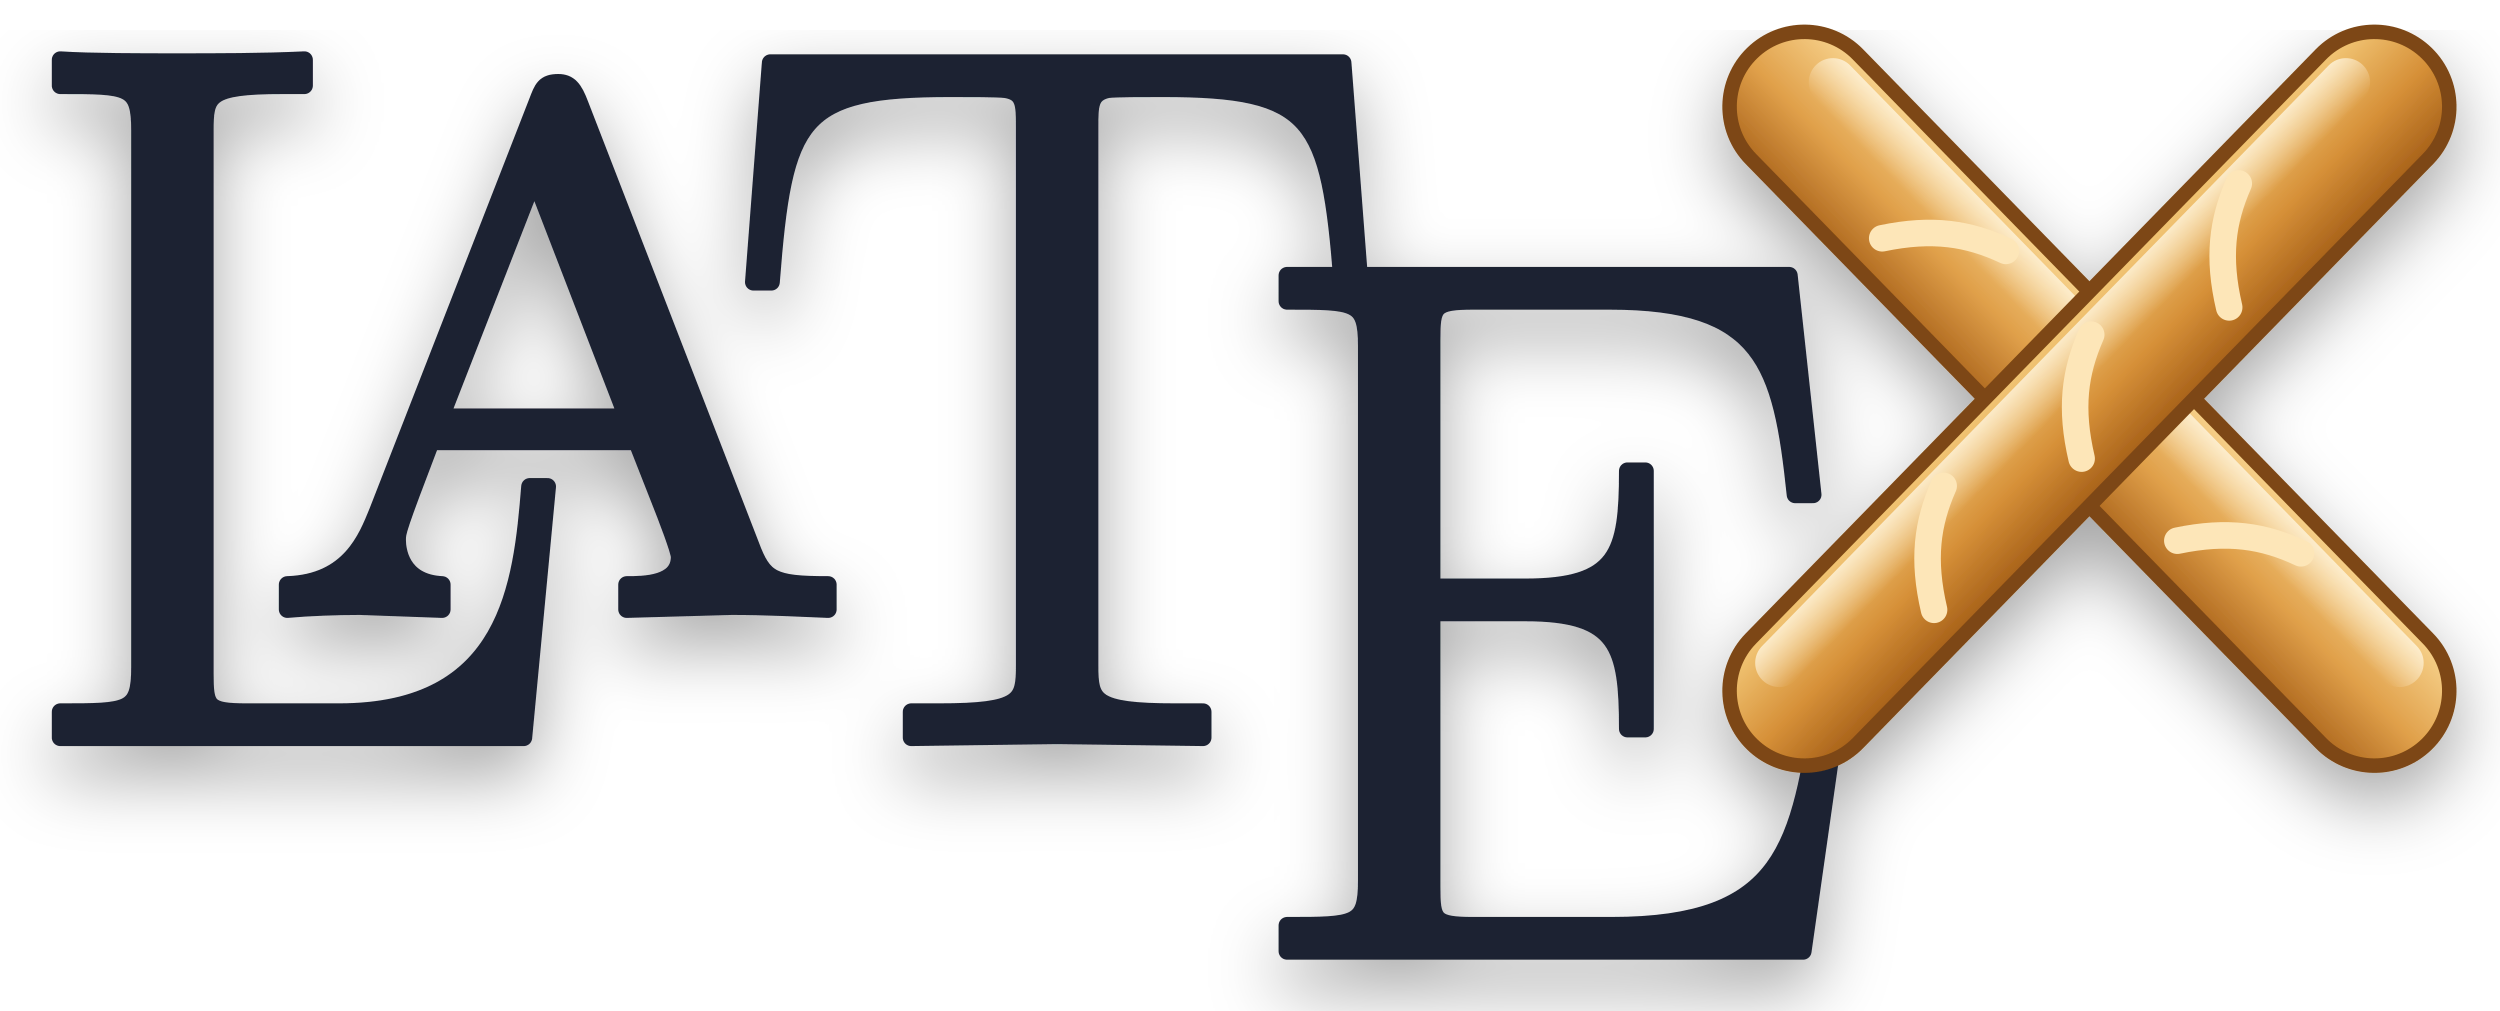
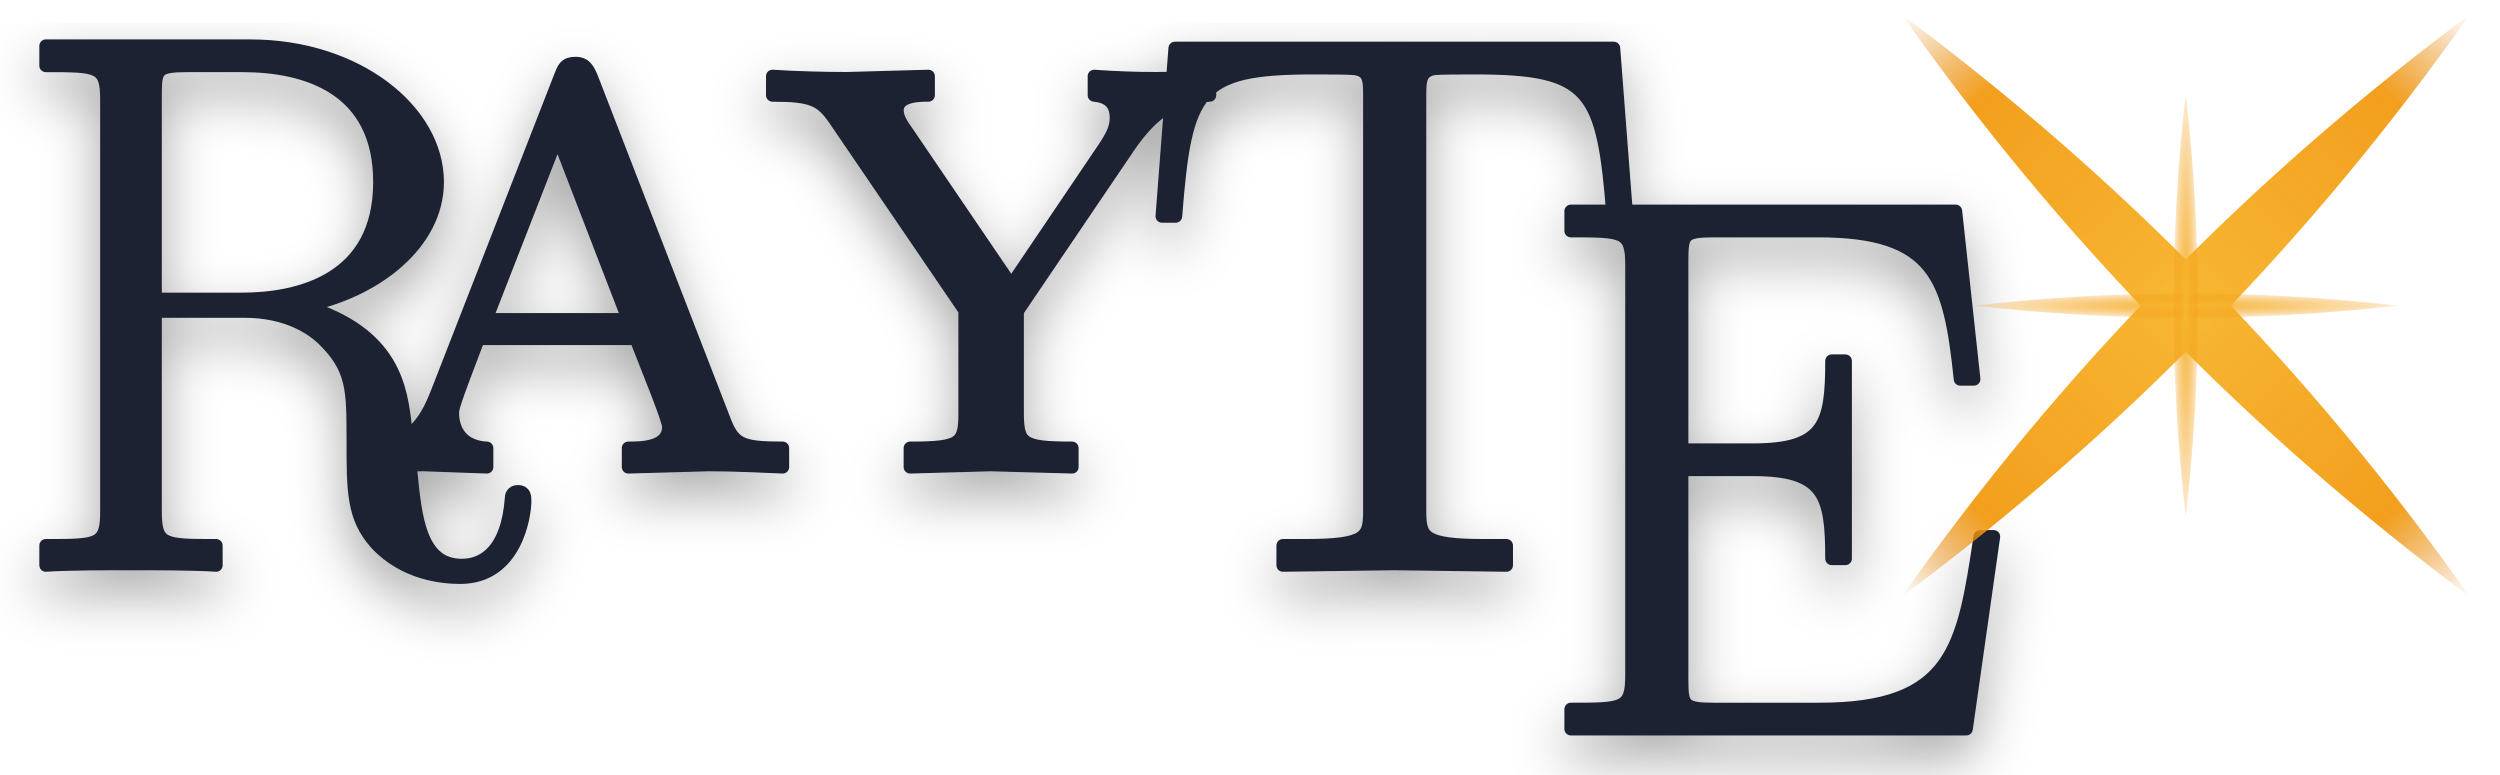
- <svg xmlns="http://www.w3.org/2000/svg" viewBox="75.79 46.82 250.88 101.49" width="502" height="203">
+ <svg xmlns="http://www.w3.org/2000/svg" viewBox="75.89 46.82 327.53 101.49" width="655" height="203">
  <defs>
    <linearGradient id="bg" x1="0" y1="0" x2="1" y2="1">
      <stop offset="0" stop-color="#26335f" />
      <stop offset="1" stop-color="#111831" />
    </linearGradient>
-     <linearGradient id="crust0" x1="0" y1="0" x2="0" y2="1">
-       <stop offset="0" stop-color="#f7d28c" />
-       <stop offset="0.55" stop-color="#e0a04a" />
-       <stop offset="1" stop-color="#b06a20" />
+     <linearGradient id="beam" gradientUnits="userSpaceOnUse" x1="-400" y1="0" x2="400" y2="0">
+       <stop offset="0" stop-color="#e07b00" stop-opacity="0" />
+       <stop offset="0.14" stop-color="#f29a12" stop-opacity="0.95" />
+       <stop offset="0.5" stop-color="#f7b733" />
+       <stop offset="0.86" stop-color="#f29a12" stop-opacity="0.95" />
+       <stop offset="1" stop-color="#e07b00" stop-opacity="0" />
    </linearGradient>
-     <linearGradient id="crust1" x1="0" y1="0" x2="0" y2="1">
-       <stop offset="0" stop-color="#f3c878" />
-       <stop offset="0.55" stop-color="#d69038" />
-       <stop offset="1" stop-color="#a55f18" />
+     <linearGradient id="core" gradientUnits="userSpaceOnUse" x1="-310" y1="0" x2="310" y2="0">
+       <stop offset="0" stop-color="#ffffff" stop-opacity="0" />
+       <stop offset="0.5" stop-color="#ffffff" stop-opacity="0.95" />
+       <stop offset="1" stop-color="#ffffff" stop-opacity="0" />
    </linearGradient>
-     <linearGradient id="shine" x1="0" y1="0" x2="0" y2="1">
-       <stop offset="0" stop-color="#fff5de" stop-opacity="0.8" />
-       <stop offset="1" stop-color="#fff5de" stop-opacity="0" />
-     </linearGradient>
+     <radialGradient id="spark">
+       <stop offset="0" stop-color="#ffffff" stop-opacity="0.95" />
+       <stop offset="0.25" stop-color="#fff0c4" stop-opacity="0.75" />
+       <stop offset="1" stop-color="#ffb347" stop-opacity="0" />
+     </radialGradient>
+     <radialGradient id="star">
+       <stop offset="0" stop-color="#f7b733" />
+       <stop offset="1" stop-color="#f29a12" stop-opacity="0.2" />
+     </radialGradient>
+     <filter id="blur" x="-20%" y="-300%" width="140%" height="700%">
+       <feGaussianBlur stdDeviation="18" />
+     </filter>
    <filter id="shadow" x="-10%" y="-10%" width="120%" height="130%">
      <feDropShadow dx="0" dy="3" stdDeviation="3.5" flood-color="#000" flood-opacity="0.35" />
    </filter>
+     <path id="g0-121" d="M59.178-48.717V-51.208C57.086-51.009 54.296-50.909 52.204-50.909C49.514-50.909 46.725-51.009 44.035-51.208V-48.717C46.227-48.518 46.924-47.323 46.924-45.729C46.924-44.234 46.127-43.039 45.43-41.943L33.176-23.811L19.427-44.035C18.929-44.732 18.232-45.729 18.232-46.725C18.232-48.717 21.121-48.717 22.316-48.717V-51.208L11.557-50.909C8.867-50.909 4.882-51.009 1.893-51.208V-48.717C7.073-48.717 8.269-48.12 10.062-45.529L27.098-20.523V-7.173C27.098-3.088 26.6-2.491 19.925-2.491V0L30.486-.299L41.146 0V-2.491C34.371-2.491 33.973-3.088 33.973-7.472V-20.423L48.418-41.743C52.005-47.123 55.293-48.518 59.178-48.717Z" />
    <path id="g0-97" d="M57.684 0V-2.491C52.105-2.491 51.208-2.989 49.913-6.476L32.777-50.71C32.179-52.304 31.681-52.902 30.585-52.902C29.191-52.902 28.991-52.304 28.493-51.009L12.453-9.863C11.357-7.173 9.664-2.69 3.387-2.491V0C5.579-.199 8.468-.299 10.66-.299L18.929 0V-2.491C14.745-2.69 14.446-6.077 14.446-6.974C14.446-7.771 14.446-7.97 17.833-16.837H38.456L40.648-11.258C41.445-9.265 42.74-5.878 42.74-5.28C42.74-2.491 39.153-2.491 37.46-2.491V0L48.02-.299C51.407-.299 55.293-.1 57.684 0ZM37.46-19.328H18.829L28.194-43.337L37.46-19.328Z" />
    <path id="g1-69" d="M60.473-25.205H58.68C56.488-10.56 55.193-2.59 37.659-2.59H23.811C19.826-2.59 19.626-3.088 19.626-6.476V-33.973H28.991C38.356-33.973 39.253-30.585 39.253-22.316H41.046V-48.219H39.253C39.253-39.95 38.356-36.563 28.991-36.563H19.626V-61.37C19.626-64.757 19.826-65.255 23.811-65.255H37.46C52.902-65.255 54.695-59.078 56.09-45.828H57.883L55.492-67.846H5.081V-65.255C11.955-65.255 13.051-65.255 13.051-60.772V-7.073C13.051-2.59 11.955-2.59 5.081-2.59V0H56.887L60.473-25.205Z" />
-     <path id="g1-76" d="M53.998-25.205H52.204C51.407-15.342 50.112-2.59 33.076-2.59H23.811C19.826-2.59 19.626-3.088 19.626-6.476V-60.872C19.626-64.458 19.826-65.455 27.397-65.455H29.589V-68.045C25.504-67.846 20.722-67.846 16.638-67.846C13.549-67.846 7.97-67.846 5.081-68.045V-65.455C11.955-65.455 13.051-65.455 13.051-60.971V-7.073C13.051-2.59 11.955-2.59 5.081-2.59V0H51.606L53.998-25.205Z" />
+     <path id="g1-82" d="M67.945-8.369C67.945-8.966 67.945-9.664 67.049-9.664C66.252-9.664 66.152-9.066 66.152-8.667C65.654-2.192 62.765 0 59.676 0C54.197 0 53.599-6.276 53.001-12.354C52.702-14.446 52.503-15.94 52.304-18.132C51.706-23.113 50.909-30.386 39.054-33.973C48.518-35.866 56.488-42.242 56.488-50.212C56.488-59.577 45.928-68.045 31.98-68.045H5.181V-65.455C12.055-65.455 13.151-65.455 13.151-60.971V-7.073C13.151-2.59 12.055-2.59 5.181-2.59V0C8.07-.199 13.25-.199 16.339-.199S24.608-.199 27.497 0V-2.59C20.623-2.59 19.527-2.59 19.527-7.073V-33.275H31.183C36.862-33.275 40.05-30.984 41.445-29.689C45.43-25.803 45.43-23.113 45.43-16.339C45.43-9.664 45.43-6.276 48.418-2.889C52.204 1.196 57.285 1.594 59.477 1.594C66.849 1.594 67.945-6.675 67.945-8.369ZM48.917-50.212C48.917-37.36 38.356-34.869 30.884-34.869H19.527V-61.569C19.527-64.956 19.726-65.455 23.711-65.455H30.984C39.253-65.455 48.917-62.565 48.917-50.212Z" />
    <path id="g1-84" d="M63.661-45.729L61.968-67.746H4.483L2.79-45.729H4.583C5.878-62.267 7.273-65.156 22.615-65.156C24.408-65.156 27.298-65.156 28.095-65.056C29.988-64.757 29.988-63.562 29.988-61.27V-7.273C29.988-3.686 29.689-2.59 21.42-2.59H18.63V0L33.275-.199L47.92 0V-2.59H45.131C36.862-2.59 36.563-3.686 36.563-7.273V-61.27C36.563-63.462 36.563-64.658 38.356-65.056C39.153-65.156 42.042-65.156 43.836-65.156C59.078-65.156 60.573-62.267 61.868-45.729H63.661Z" />
  </defs>
  <g filter="url(#shadow)">
    <g fill="#1d2233" stroke="#1d2233" stroke-width="1.7" stroke-linejoin="round">
-       <use href="#g1-76" x="76.712" y="120.869" />
-       <use href="#g0-97" x="101.198" y="108.002" />
-       <use href="#g1-84" x="148.593" y="120.869" />
-       <use href="#g1-69" x="199.869" y="142.313" />
-     </g>
-     <g transform="translate(285.50 86.85) rotate(45.7) scale(0.1212)">
-       <rect x="-400" y="-62" width="800" height="124" rx="62" fill="url(#crust0)" stroke="#7d4712" stroke-width="12" />
-       <rect x="-356" y="-51" width="712" height="40" rx="20" fill="url(#shine)" />
-       <g fill="none" stroke="#fde6b8" stroke-width="22" stroke-linecap="round">
-         <path d="M-215 30 C -192 -6, -168 -24, -136 -36" />
-         <path d="M-40 30 C -17 -6, 7 -24, 39 -36" />
-         <path d="M135 30 C 158 -6, 182 -24, 214 -36" />
-       </g>
-     </g>
-     <g transform="translate(285.50 86.85) rotate(-45.7) scale(0.1212)">
-       <rect x="-400" y="-62" width="800" height="124" rx="62" fill="url(#crust1)" stroke="#7d4712" stroke-width="12" />
-       <rect x="-356" y="-51" width="712" height="40" rx="20" fill="url(#shine)" />
-       <g fill="none" stroke="#fde6b8" stroke-width="22" stroke-linecap="round">
-         <path d="M-215 30 C -192 -6, -168 -24, -136 -36" />
-         <path d="M-40 30 C -17 -6, 7 -24, 39 -36" />
-         <path d="M135 30 C 158 -6, 182 -24, 214 -36" />
-       </g>
+       <use href="#g1-82" x="76.712" y="120.869" />
+       <use href="#g0-97" x="120.744" y="108.002" />
+       <use href="#g0-121" x="175.203" y="108.002" />
+       <use href="#g1-84" x="225.338" y="120.869" />
+       <use href="#g1-69" x="276.614" y="142.313" />
    </g>
  </g>
+   <g transform="translate(362.25 86.85) rotate(45.7) scale(0.1331)">
+     <path d="M-400 0 Q 0 -64 400 0 Q 0 64 -400 0 Z" fill="url(#beam)" />
+   </g>
+   <g transform="translate(362.25 86.85) rotate(-45.7) scale(0.1331)">
+     <path d="M-400 0 Q 0 -64 400 0 Q 0 64 -400 0 Z" fill="url(#beam)" />
+   </g>
+   <g transform="translate(362.25 86.85)">
+     <path d="M-27.68 0 Q 0 -3.19 27.68 0 Q 0 3.19 -27.68 0 Z" fill="url(#star)" />
+     <path d="M0 -27.68 Q -3.19 0 0 27.68 Q 3.19 0 0 -27.68 Z" fill="url(#star)" />
+   </g>
</svg>
